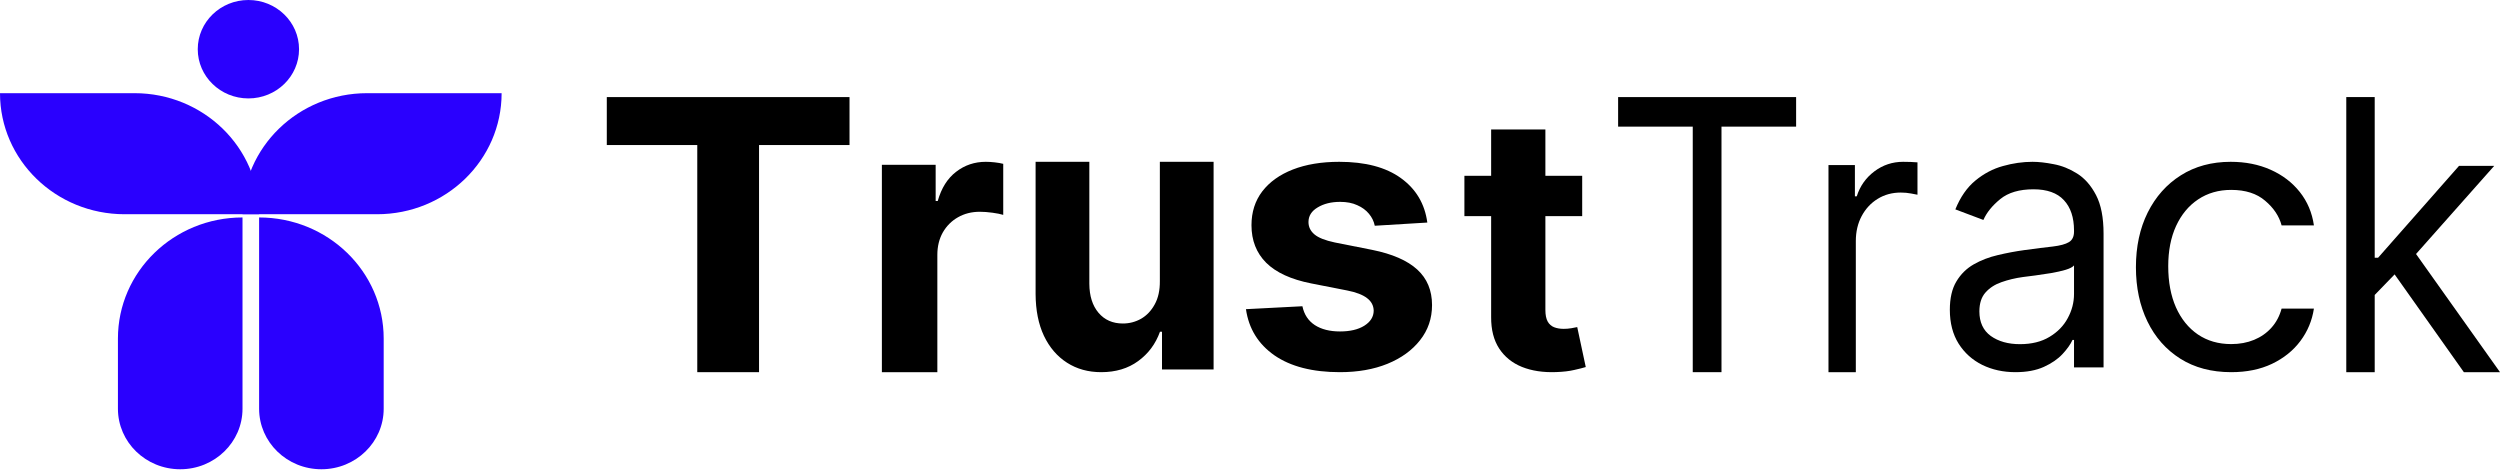
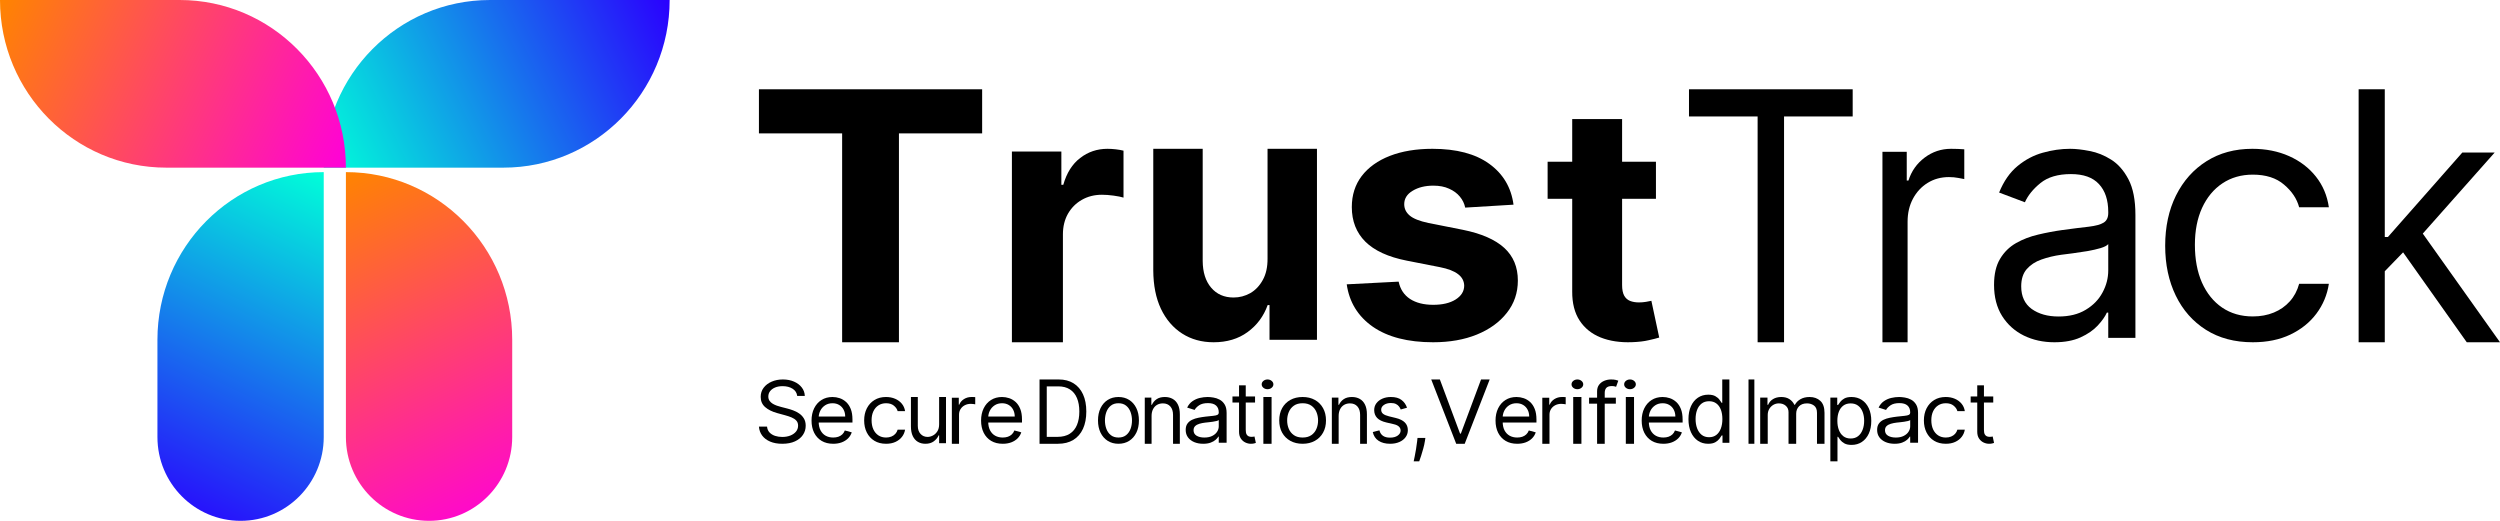
- <svg xmlns="http://www.w3.org/2000/svg" width="309" height="58" viewBox="0 0 309 58" fill="none">
-   <path d="M46.603 26.479C55.106 26.479 62 19.781 62 11.517L45.371 11.517C36.867 11.517 29.974 18.216 29.974 26.479L46.603 26.479Z" fill="#2A00FE" />
-   <path d="M32.026 26.878C40.53 26.878 47.424 33.577 47.424 41.841V50.519C47.424 54.651 43.977 58 39.725 58C35.473 58 32.026 54.651 32.026 50.519V26.878Z" fill="#2A00FE" />
-   <path d="M29.974 26.878C21.47 26.878 14.576 33.577 14.576 41.841V50.519C14.576 54.651 18.023 58 22.275 58C26.527 58 29.974 54.651 29.974 50.519V26.878Z" fill="#2A00FE" />
-   <path d="M16.629 11.517C25.133 11.517 32.026 18.216 32.026 26.479H15.397C6.894 26.479 -3.7171e-07 19.781 0 11.517L16.629 11.517Z" fill="#2A00FE" />
-   <path d="M36.962 6.083C36.962 9.442 34.159 12.165 30.702 12.165C27.245 12.165 24.442 9.442 24.442 6.083C24.442 2.723 27.245 0 30.702 0C34.159 0 36.962 2.723 36.962 6.083Z" fill="#2A00FE" />
-   <path d="M293.276 36.703L293.216 31.855H293.931L303.937 20.5H308.285L297.624 32.52H297.326L293.276 36.703ZM290 46V12H293.514V46H290ZM304.533 46L295.599 33.383L298.1 30.66L309 46H304.533Z" fill="black" />
-   <path d="M275.778 46C273.342 46 271.243 45.443 269.483 44.33C267.723 43.217 266.369 41.683 265.422 39.729C264.474 37.775 264 35.543 264 33.033C264 30.479 264.485 28.225 265.455 26.271C266.437 24.306 267.802 22.773 269.551 21.67C271.311 20.557 273.364 20 275.711 20C277.538 20 279.186 20.328 280.652 20.982C282.119 21.637 283.321 22.554 284.257 23.733C285.193 24.912 285.774 26.287 286 27.859H282.006C281.702 26.713 281.025 25.698 279.975 24.814C278.937 23.919 277.538 23.471 275.778 23.471C274.222 23.471 272.856 23.864 271.683 24.65C270.521 25.425 269.613 26.522 268.958 27.941C268.315 29.349 267.994 31.003 267.994 32.902C267.994 34.845 268.31 36.536 268.942 37.977C269.585 39.418 270.487 40.537 271.649 41.334C272.823 42.131 274.199 42.529 275.778 42.529C276.816 42.529 277.758 42.354 278.605 42.005C279.451 41.656 280.167 41.154 280.754 40.499C281.341 39.844 281.758 39.058 282.006 38.141H286C285.774 39.626 285.216 40.963 284.325 42.152C283.445 43.331 282.277 44.27 280.822 44.968C279.377 45.656 277.696 46 275.778 46Z" fill="black" />
-   <path d="M249.107 46C247.602 46 246.235 45.701 245.007 45.102C243.78 44.492 242.805 43.616 242.083 42.472C241.361 41.318 241 39.925 241 38.291C241 36.854 241.268 35.689 241.805 34.797C242.341 33.893 243.058 33.185 243.955 32.673C244.853 32.162 245.843 31.781 246.926 31.53C248.019 31.269 249.118 31.062 250.221 30.91C251.666 30.714 252.836 30.567 253.734 30.469C254.641 30.36 255.302 30.18 255.714 29.93C256.137 29.679 256.349 29.244 256.349 28.623V28.492C256.349 26.881 255.931 25.629 255.095 24.736C254.27 23.843 253.017 23.397 251.336 23.397C249.592 23.397 248.226 23.8 247.235 24.605C246.245 25.411 245.549 26.271 245.147 27.186L241.681 25.879C242.3 24.355 243.125 23.168 244.156 22.319C245.198 21.459 246.333 20.86 247.56 20.523C248.798 20.174 250.015 20 251.212 20C251.975 20 252.852 20.098 253.842 20.294C254.843 20.479 255.807 20.866 256.735 21.453C257.674 22.041 258.453 22.929 259.072 24.116C259.691 25.302 260 26.892 260 28.884V45.412H256.349V42.015H256.163C255.915 42.559 255.503 43.142 254.925 43.763C254.347 44.383 253.579 44.911 252.62 45.347C251.66 45.782 250.49 46 249.107 46ZM249.664 42.538C251.109 42.538 252.326 42.238 253.316 41.639C254.317 41.041 255.069 40.268 255.575 39.32C256.091 38.373 256.349 37.377 256.349 36.332V32.804C256.194 33 255.853 33.18 255.327 33.343C254.812 33.495 254.213 33.632 253.533 33.751C252.862 33.86 252.207 33.958 251.568 34.045C250.938 34.121 250.428 34.187 250.036 34.241C249.087 34.372 248.2 34.584 247.375 34.878C246.56 35.161 245.9 35.591 245.394 36.168C244.899 36.734 244.651 37.508 244.651 38.487C244.651 39.827 245.121 40.839 246.059 41.525C247.008 42.2 248.21 42.538 249.664 42.538Z" fill="black" />
-   <path d="M226 46V20.4H229.266V24.267H229.495C229.896 23 230.622 21.972 231.672 21.183C232.722 20.394 233.906 20 235.224 20C235.472 20 235.783 20.006 236.155 20.017C236.527 20.028 236.809 20.044 237 20.067V24.067C236.885 24.033 236.623 23.983 236.212 23.917C235.811 23.839 235.386 23.8 234.937 23.8C233.868 23.8 232.913 24.061 232.073 24.583C231.242 25.094 230.583 25.806 230.096 26.717C229.619 27.617 229.38 28.644 229.38 29.8V46H226Z" fill="black" />
-   <path d="M200 15.652V12H222V15.652H212.776V46H209.224V15.652H200Z" fill="black" />
-   <path d="M195.559 21.733V26.718H181V21.733H195.559ZM184.305 16H191.01V38.309C191.01 38.922 191.105 39.4 191.294 39.742C191.483 40.075 191.745 40.308 192.081 40.443C192.427 40.578 192.826 40.646 193.277 40.646C193.592 40.646 193.907 40.62 194.221 40.568C194.536 40.506 194.778 40.459 194.945 40.428L196 45.366C195.664 45.47 195.192 45.59 194.583 45.725C193.975 45.87 193.235 45.958 192.364 45.989C190.748 46.052 189.332 45.839 188.114 45.351C186.908 44.862 185.969 44.104 185.297 43.076C184.625 42.048 184.295 40.75 184.305 39.181V16Z" fill="black" />
-   <path d="M176.417 27.508L169.922 27.902C169.811 27.355 169.572 26.863 169.206 26.426C168.839 25.978 168.356 25.623 167.757 25.361C167.168 25.087 166.463 24.951 165.642 24.951C164.542 24.951 163.615 25.18 162.86 25.639C162.105 26.087 161.728 26.689 161.728 27.443C161.728 28.044 161.972 28.552 162.461 28.967C162.949 29.383 163.787 29.716 164.975 29.967L169.605 30.885C172.092 31.388 173.947 32.197 175.168 33.312C176.389 34.426 177 35.891 177 37.705C177 39.355 176.506 40.803 175.518 42.049C174.541 43.295 173.197 44.268 171.487 44.967C169.789 45.656 167.829 46 165.608 46C162.222 46 159.524 45.306 157.514 43.918C155.516 42.519 154.344 40.617 154 38.213L160.978 37.852C161.189 38.869 161.7 39.645 162.51 40.18C163.321 40.705 164.359 40.967 165.625 40.967C166.868 40.967 167.868 40.732 168.623 40.262C169.389 39.781 169.777 39.164 169.789 38.41C169.777 37.776 169.505 37.257 168.972 36.852C168.44 36.437 167.618 36.12 166.508 35.902L162.077 35.033C159.579 34.541 157.72 33.688 156.498 32.475C155.288 31.262 154.683 29.716 154.683 27.836C154.683 26.219 155.127 24.825 156.015 23.656C156.915 22.486 158.175 21.585 159.796 20.951C161.428 20.317 163.338 20 165.525 20C168.756 20 171.299 20.672 173.153 22.016C175.018 23.361 176.106 25.191 176.417 27.508Z" fill="black" />
-   <path d="M143.358 34.738V20H150V45.666H143.623V41.004H143.373C142.833 42.508 141.934 43.716 140.676 44.63C139.429 45.543 137.906 46 136.108 46C134.507 46 133.099 45.61 131.882 44.83C130.666 44.051 129.715 42.942 129.029 41.505C128.353 40.068 128.01 38.347 128 36.342V20H134.642V35.072C134.652 36.587 135.032 37.785 135.78 38.664C136.529 39.545 137.532 39.985 138.79 39.985C139.59 39.985 140.338 39.79 141.035 39.4C141.731 38.999 142.292 38.408 142.719 37.629C143.155 36.849 143.368 35.885 143.358 34.738Z" fill="black" />
-   <path d="M109 46V20.367H115.647V24.84H115.905C116.355 23.249 117.112 22.047 118.174 21.235C119.236 20.412 120.459 20 121.843 20C122.187 20 122.557 20.022 122.954 20.067C123.351 20.111 123.7 20.172 124 20.25V26.558C123.678 26.458 123.233 26.369 122.664 26.291C122.095 26.213 121.575 26.175 121.103 26.175C120.094 26.175 119.193 26.403 118.399 26.859C117.616 27.304 116.994 27.927 116.532 28.728C116.082 29.529 115.856 30.452 115.856 31.498V46H109Z" fill="black" />
-   <path d="M75 17.927V12H105V17.927H93.817V46H86.183V17.927H75Z" fill="black" />
+ <svg xmlns="http://www.w3.org/2000/svg" width="336" height="70" viewBox="0 0 336 70" fill="none">
+   <path d="M67.649 22.532C79.993 22.532 90 12.444 90 0L65.861 1.06371e-06C53.517 1.60766e-06 43.51 10.088 43.51 22.532L67.649 22.532Z" fill="url(#paint0_linear_29_3)" />
+   <path d="M46.49 23.133C58.834 23.133 68.841 33.221 68.841 45.665V58.734C68.841 64.956 63.838 70 57.666 70C51.493 70 46.49 64.956 46.49 58.734V23.133Z" fill="url(#paint1_linear_29_3)" />
+   <path d="M43.51 23.133C31.166 23.133 21.159 33.221 21.159 45.665V58.734C21.159 64.956 26.162 70 32.334 70C38.507 70 43.51 64.956 43.51 58.734V23.133Z" fill="url(#paint2_linear_29_3)" />
+   <path d="M24.139 1.30718e-06C36.483 1.85113e-06 46.49 10.088 46.49 22.532H22.351C10.007 22.532 -5.39578e-07 12.444 0 2.43473e-07L24.139 1.30718e-06Z" fill="url(#paint3_linear_29_3)" />
+   <path d="M267.893 53.288V54.105H264.857V53.288H267.893ZM265.742 51.786H266.642V57.764C266.642 58.037 266.679 58.241 266.753 58.377C266.829 58.51 266.926 58.6 267.043 58.646C267.162 58.69 267.288 58.712 267.42 58.712C267.519 58.712 267.601 58.706 267.664 58.695C267.728 58.682 267.779 58.671 267.817 58.663L268 59.529C267.939 59.553 267.854 59.578 267.744 59.602C267.635 59.629 267.497 59.643 267.329 59.643C267.074 59.643 266.825 59.584 266.581 59.467C266.34 59.35 266.139 59.172 265.979 58.932C265.821 58.693 265.742 58.391 265.742 58.026V51.786Z" fill="black" />
+   <path d="M261.516 59.643C260.907 59.643 260.382 59.508 259.942 59.239C259.502 58.97 259.164 58.599 258.927 58.127C258.69 57.654 258.571 57.115 258.571 56.508C258.571 55.89 258.693 55.346 258.935 54.873C259.181 54.398 259.522 54.027 259.959 53.761C260.399 53.492 260.912 53.357 261.499 53.357C261.956 53.357 262.368 53.436 262.735 53.595C263.101 53.753 263.402 53.975 263.636 54.26C263.87 54.545 264.015 54.877 264.071 55.257H263.073C262.997 54.98 262.828 54.735 262.565 54.521C262.306 54.304 261.956 54.196 261.516 54.196C261.127 54.196 260.786 54.291 260.492 54.481C260.202 54.669 259.975 54.934 259.811 55.277C259.65 55.617 259.57 56.017 259.57 56.476C259.57 56.946 259.649 57.355 259.807 57.703C259.968 58.052 260.193 58.322 260.484 58.515C260.777 58.707 261.121 58.804 261.516 58.804C261.776 58.804 262.011 58.761 262.223 58.677C262.434 58.593 262.613 58.471 262.76 58.313C262.907 58.155 263.011 57.965 263.073 57.743H264.071C264.015 58.102 263.875 58.425 263.653 58.713C263.433 58.998 263.141 59.225 262.777 59.394C262.416 59.56 261.996 59.643 261.516 59.643Z" fill="black" />
+   <path d="M254.633 59.643C254.197 59.643 253.801 59.571 253.446 59.426C253.09 59.278 252.808 59.066 252.599 58.79C252.39 58.511 252.286 58.174 252.286 57.779C252.286 57.432 252.363 57.15 252.519 56.934C252.674 56.716 252.881 56.545 253.141 56.421C253.401 56.297 253.688 56.205 254.001 56.145C254.318 56.081 254.636 56.032 254.955 55.995C255.373 55.947 255.712 55.912 255.972 55.888C256.235 55.862 256.426 55.818 256.545 55.758C256.668 55.697 256.729 55.592 256.729 55.442V55.41C256.729 55.021 256.608 54.718 256.366 54.502C256.127 54.286 255.764 54.178 255.278 54.178C254.773 54.178 254.377 54.276 254.091 54.471C253.804 54.665 253.602 54.873 253.486 55.094L252.483 54.779C252.662 54.41 252.901 54.123 253.199 53.918C253.501 53.71 253.829 53.565 254.185 53.483C254.543 53.399 254.895 53.357 255.242 53.357C255.463 53.357 255.716 53.381 256.003 53.428C256.293 53.473 256.572 53.566 256.841 53.709C257.112 53.851 257.338 54.065 257.517 54.352C257.696 54.639 257.786 55.023 257.786 55.505V59.501H256.729V58.679H256.675C256.603 58.811 256.484 58.952 256.317 59.102C256.149 59.252 255.927 59.38 255.649 59.485C255.372 59.59 255.033 59.643 254.633 59.643ZM254.794 58.806C255.212 58.806 255.564 58.733 255.851 58.589C256.14 58.444 256.358 58.257 256.505 58.028C256.654 57.799 256.729 57.558 256.729 57.306V56.453C256.684 56.5 256.585 56.543 256.433 56.583C256.284 56.62 256.111 56.653 255.914 56.682C255.719 56.708 255.53 56.732 255.345 56.753C255.163 56.771 255.015 56.787 254.901 56.8C254.627 56.832 254.37 56.883 254.131 56.954C253.895 57.023 253.704 57.127 253.558 57.266C253.414 57.403 253.343 57.59 253.343 57.827C253.343 58.15 253.479 58.395 253.75 58.561C254.025 58.724 254.373 58.806 254.794 58.806Z" fill="black" />
+   <path d="M246 62V53.438H246.925V54.427H247.038C247.109 54.319 247.206 54.181 247.33 54.014C247.457 53.844 247.639 53.692 247.874 53.56C248.112 53.425 248.434 53.357 248.839 53.357C249.364 53.357 249.826 53.488 250.226 53.75C250.627 54.013 250.939 54.384 251.163 54.865C251.388 55.346 251.5 55.914 251.5 56.568C251.5 57.227 251.388 57.799 251.163 58.283C250.939 58.764 250.628 59.137 250.23 59.401C249.833 59.664 249.375 59.795 248.855 59.795C248.455 59.795 248.135 59.728 247.894 59.596C247.654 59.461 247.468 59.308 247.339 59.138C247.209 58.965 247.109 58.822 247.038 58.708H246.957V62H246ZM246.941 56.552C246.941 57.022 247.01 57.437 247.148 57.796C247.286 58.153 247.487 58.433 247.752 58.635C248.017 58.835 248.342 58.935 248.726 58.935C249.126 58.935 249.46 58.83 249.728 58.619C249.998 58.406 250.201 58.119 250.336 57.76C250.474 57.398 250.543 56.995 250.543 56.552C250.543 56.114 250.475 55.719 250.34 55.368C250.207 55.014 250.006 54.734 249.736 54.529C249.468 54.321 249.131 54.217 248.726 54.217C248.336 54.217 248.009 54.315 247.744 54.513C247.479 54.707 247.279 54.98 247.144 55.331C247.009 55.68 246.941 56.087 246.941 56.552Z" fill="black" />
+   <path d="M236.571 59.643V53.438H237.549V54.407H237.635C237.772 54.076 237.993 53.819 238.299 53.636C238.605 53.45 238.972 53.357 239.401 53.357C239.835 53.357 240.197 53.45 240.486 53.636C240.777 53.819 241.004 54.076 241.167 54.407H241.236C241.404 54.087 241.657 53.833 241.995 53.644C242.332 53.453 242.736 53.357 243.208 53.357C243.797 53.357 244.278 53.531 244.653 53.878C245.027 54.223 245.214 54.76 245.214 55.49V59.643H244.203V55.49C244.203 55.032 244.07 54.705 243.804 54.508C243.538 54.312 243.225 54.214 242.865 54.214C242.402 54.214 242.043 54.346 241.789 54.609C241.535 54.871 241.407 55.202 241.407 55.603V59.643H240.378V55.393C240.378 55.04 240.257 54.756 240.014 54.541C239.771 54.323 239.458 54.214 239.075 54.214C238.812 54.214 238.566 54.279 238.338 54.411C238.112 54.544 237.929 54.727 237.789 54.961C237.652 55.193 237.583 55.461 237.583 55.765V59.643H236.571Z" fill="black" />
+   <path d="M235.786 51V59.643H235V51H235.786Z" fill="black" />
+   <path d="M229.573 59.643C229.054 59.643 228.596 59.508 228.198 59.24C227.801 58.968 227.49 58.586 227.265 58.093C227.041 57.597 226.929 57.011 226.929 56.335C226.929 55.665 227.041 55.083 227.265 54.59C227.49 54.097 227.802 53.716 228.202 53.447C228.602 53.179 229.065 53.044 229.589 53.044C229.995 53.044 230.315 53.114 230.551 53.252C230.789 53.388 230.97 53.543 231.094 53.718C231.221 53.889 231.32 54.031 231.39 54.141H231.471V51H232.429V59.51H231.504V58.529H231.39C231.32 58.646 231.22 58.792 231.09 58.97C230.96 59.144 230.775 59.301 230.534 59.439C230.294 59.575 229.973 59.643 229.573 59.643ZM229.703 58.762C230.087 58.762 230.411 58.66 230.676 58.455C230.941 58.247 231.143 57.96 231.281 57.594C231.419 57.226 231.488 56.801 231.488 56.319C231.488 55.842 231.42 55.425 231.285 55.068C231.15 54.708 230.949 54.428 230.684 54.229C230.419 54.026 230.092 53.925 229.703 53.925C229.297 53.925 228.959 54.032 228.689 54.245C228.421 54.456 228.22 54.742 228.085 55.105C227.952 55.465 227.886 55.87 227.886 56.319C227.886 56.773 227.953 57.186 228.089 57.557C228.227 57.925 228.429 58.219 228.697 58.438C228.967 58.654 229.303 58.762 229.703 58.762Z" fill="black" />
+   <path d="M223.556 59.643C222.954 59.643 222.434 59.514 221.998 59.255C221.564 58.994 221.229 58.63 220.993 58.163C220.759 57.693 220.643 57.147 220.643 56.524C220.643 55.901 220.759 55.352 220.993 54.877C221.229 54.4 221.557 54.027 221.977 53.761C222.4 53.492 222.894 53.357 223.458 53.357C223.783 53.357 224.105 53.41 224.422 53.516C224.739 53.621 225.028 53.793 225.289 54.03C225.549 54.265 225.756 54.576 225.911 54.964C226.066 55.352 226.143 55.83 226.143 56.397V56.793H221.326V55.985H225.167C225.167 55.642 225.096 55.336 224.955 55.067C224.817 54.798 224.619 54.586 224.361 54.43C224.106 54.274 223.805 54.196 223.458 54.196C223.076 54.196 222.745 54.289 222.465 54.473C222.189 54.656 221.976 54.893 221.827 55.186C221.678 55.479 221.603 55.793 221.603 56.128V56.666C221.603 57.125 221.684 57.515 221.847 57.834C222.012 58.151 222.242 58.392 222.534 58.558C222.827 58.722 223.168 58.804 223.556 58.804C223.808 58.804 224.036 58.769 224.239 58.701C224.445 58.63 224.623 58.524 224.772 58.384C224.921 58.242 225.036 58.065 225.118 57.854L226.045 58.107C225.948 58.413 225.784 58.682 225.553 58.914C225.322 59.144 225.038 59.324 224.699 59.453C224.36 59.58 223.979 59.643 223.556 59.643Z" fill="black" />
+   <path d="M218.51 59.643V53.357H219.614V59.643H218.51ZM219.071 52.309C218.856 52.309 218.671 52.245 218.515 52.117C218.362 51.989 218.286 51.835 218.286 51.655C218.286 51.475 218.362 51.321 218.515 51.192C218.671 51.064 218.856 51 219.071 51C219.287 51 219.471 51.064 219.623 51.192C219.779 51.321 219.857 51.475 219.857 51.655C219.857 51.835 219.779 51.989 219.623 52.117C219.471 52.245 219.287 52.309 219.071 52.309Z" fill="black" />
+   <path d="M217.17 53.451V54.257H213.571V53.451H217.17ZM214.649 59.643V52.596C214.649 52.242 214.739 51.946 214.919 51.709C215.098 51.473 215.331 51.296 215.618 51.177C215.905 51.059 216.208 51 216.527 51C216.779 51 216.984 51.019 217.144 51.056C217.303 51.094 217.422 51.129 217.5 51.161L217.204 51.984C217.152 51.968 217.08 51.947 216.987 51.923C216.897 51.899 216.779 51.887 216.631 51.887C216.292 51.887 216.047 51.966 215.896 52.125C215.749 52.283 215.675 52.516 215.675 52.822V59.643H214.649Z" fill="black" />
+   <path d="M211.439 59.643V53.357H212.543V59.643H211.439ZM212 52.309C211.785 52.309 211.599 52.245 211.443 52.117C211.291 51.989 211.214 51.835 211.214 51.655C211.214 51.475 211.291 51.321 211.443 51.192C211.599 51.064 211.785 51 212 51C212.215 51 212.399 51.064 212.552 51.192C212.708 51.321 212.786 51.475 212.786 51.655C212.786 51.835 212.708 51.989 212.552 52.117C212.399 52.245 212.215 52.309 212 52.309Z" fill="black" />
+   <path d="M207.286 59.643V53.454H208.219V54.389H208.284C208.399 54.082 208.606 53.834 208.906 53.643C209.206 53.453 209.545 53.357 209.921 53.357C209.992 53.357 210.081 53.358 210.187 53.361C210.294 53.364 210.374 53.368 210.429 53.373V54.34C210.396 54.332 210.321 54.32 210.203 54.304C210.089 54.285 209.968 54.276 209.839 54.276C209.534 54.276 209.261 54.339 209.021 54.465C208.783 54.589 208.595 54.761 208.456 54.981C208.32 55.199 208.251 55.447 208.251 55.726V59.643H207.286Z" fill="black" />
+   <path d="M203.913 59.643C203.311 59.643 202.791 59.514 202.355 59.255C201.921 58.994 201.586 58.63 201.35 58.163C201.117 57.693 201 57.147 201 56.524C201 55.901 201.117 55.352 201.35 54.877C201.586 54.4 201.914 54.027 202.334 53.761C202.757 53.492 203.251 53.357 203.815 53.357C204.141 53.357 204.462 53.41 204.779 53.516C205.097 53.621 205.385 53.793 205.646 54.03C205.906 54.265 206.114 54.576 206.268 54.964C206.423 55.352 206.5 55.83 206.5 56.397V56.793H201.683V55.985H205.524C205.524 55.642 205.453 55.336 205.312 55.067C205.174 54.798 204.976 54.586 204.718 54.43C204.463 54.274 204.162 54.196 203.815 54.196C203.433 54.196 203.102 54.289 202.822 54.473C202.546 54.656 202.333 54.893 202.184 55.186C202.035 55.479 201.96 55.793 201.96 56.128V56.666C201.96 57.125 202.041 57.515 202.204 57.834C202.37 58.151 202.599 58.392 202.892 58.558C203.185 58.722 203.525 58.804 203.913 58.804C204.165 58.804 204.393 58.769 204.596 58.701C204.802 58.63 204.98 58.524 205.129 58.384C205.278 58.242 205.393 58.065 205.475 57.854L206.402 58.107C206.305 58.413 206.141 58.682 205.91 58.914C205.68 59.144 205.395 59.324 205.056 59.453C204.717 59.58 204.336 59.643 203.913 59.643Z" fill="black" />
+   <path d="M193.518 51L196.232 58.276H196.339L199.054 51H200.214L196.857 59.643H195.714L192.357 51H193.518Z" fill="black" />
+   <path d="M191.571 58.857L191.505 59.292C191.458 59.599 191.387 59.926 191.29 60.276C191.196 60.625 191.099 60.954 190.997 61.263C190.895 61.572 190.811 61.817 190.744 62H190C190.036 61.828 190.083 61.601 190.141 61.319C190.198 61.037 190.256 60.721 190.314 60.372C190.375 60.026 190.425 59.671 190.463 59.308L190.513 58.857H191.571Z" fill="black" />
+   <path d="M189.103 54.798L188.259 55.035C188.206 54.896 188.127 54.76 188.024 54.628C187.923 54.493 187.785 54.382 187.61 54.295C187.434 54.208 187.21 54.165 186.937 54.165C186.562 54.165 186.251 54.25 186.001 54.422C185.754 54.591 185.631 54.806 185.631 55.067C185.631 55.299 185.716 55.483 185.886 55.617C186.055 55.752 186.321 55.864 186.682 55.954L187.59 56.175C188.137 56.307 188.544 56.509 188.812 56.781C189.08 57.05 189.214 57.397 189.214 57.822C189.214 58.17 189.113 58.482 188.912 58.756C188.713 59.031 188.434 59.247 188.076 59.405C187.717 59.564 187.3 59.643 186.825 59.643C186.201 59.643 185.685 59.508 185.276 59.239C184.868 58.97 184.609 58.577 184.5 58.06L185.392 57.838C185.477 58.165 185.637 58.41 185.874 58.574C186.113 58.738 186.424 58.819 186.809 58.819C187.247 58.819 187.595 58.727 187.853 58.542C188.113 58.355 188.243 58.131 188.243 57.87C188.243 57.658 188.168 57.482 188.02 57.339C187.871 57.194 187.643 57.086 187.335 57.015L186.316 56.777C185.756 56.645 185.344 56.441 185.081 56.163C184.821 55.884 184.691 55.534 184.691 55.115C184.691 54.772 184.788 54.468 184.982 54.204C185.178 53.94 185.445 53.733 185.782 53.583C186.122 53.432 186.507 53.357 186.937 53.357C187.542 53.357 188.017 53.489 188.362 53.753C188.71 54.017 188.957 54.365 189.103 54.798Z" fill="black" />
+   <path d="M179.915 55.91V59.643H179V53.438H179.884V54.407H179.961C180.101 54.092 180.313 53.839 180.597 53.648C180.882 53.454 181.249 53.357 181.698 53.357C182.102 53.357 182.454 53.443 182.757 53.616C183.059 53.785 183.294 54.044 183.462 54.391C183.63 54.736 183.714 55.172 183.714 55.7V59.643H182.799V55.765C182.799 55.277 182.678 54.898 182.435 54.626C182.192 54.351 181.859 54.214 181.435 54.214C181.143 54.214 180.882 54.279 180.652 54.411C180.424 54.544 180.244 54.736 180.113 54.989C179.981 55.242 179.915 55.549 179.915 55.91Z" fill="black" />
+   <path d="M175.071 59.643C174.445 59.643 173.896 59.512 173.423 59.251C172.954 58.99 172.586 58.624 172.321 58.155C172.06 57.685 171.929 57.136 171.929 56.508C171.929 55.875 172.06 55.322 172.321 54.849C172.586 54.377 172.954 54.01 173.423 53.749C173.896 53.488 174.445 53.357 175.071 53.357C175.698 53.357 176.245 53.488 176.715 53.749C177.188 54.01 177.555 54.377 177.817 54.849C178.082 55.322 178.214 55.875 178.214 56.508C178.214 57.136 178.082 57.685 177.817 58.155C177.555 58.624 177.188 58.99 176.715 59.251C176.245 59.512 175.698 59.643 175.071 59.643ZM175.071 58.804C175.547 58.804 175.938 58.697 176.245 58.483C176.553 58.269 176.78 57.988 176.927 57.64C177.075 57.292 177.149 56.914 177.149 56.508C177.149 56.102 177.075 55.723 176.927 55.372C176.78 55.021 176.553 54.737 176.245 54.521C175.938 54.304 175.547 54.196 175.071 54.196C174.596 54.196 174.204 54.304 173.897 54.521C173.59 54.737 173.363 55.021 173.216 55.372C173.068 55.723 172.994 56.102 172.994 56.508C172.994 56.914 173.068 57.292 173.216 57.64C173.363 57.988 173.59 58.269 173.897 58.483C174.204 58.697 174.596 58.804 175.071 58.804Z" fill="black" />
+   <path d="M169.796 59.643V53.357H170.9V59.643H169.796ZM170.357 52.309C170.142 52.309 169.956 52.245 169.801 52.117C169.648 51.989 169.571 51.835 169.571 51.655C169.571 51.475 169.648 51.321 169.801 51.192C169.956 51.064 170.142 51 170.357 51C170.572 51 170.756 51.064 170.909 51.192C171.065 51.321 171.143 51.475 171.143 51.655C171.143 51.835 171.065 51.989 170.909 52.117C170.756 52.245 170.572 52.309 170.357 52.309Z" fill="black" />
+   <path d="M168.679 53.288V54.105H165.643V53.288H168.679ZM166.528 51.786H167.428V57.764C167.428 58.037 167.465 58.241 167.538 58.377C167.615 58.51 167.711 58.6 167.828 58.646C167.948 58.69 168.074 58.712 168.206 58.712C168.305 58.712 168.386 58.706 168.45 58.695C168.514 58.682 168.564 58.671 168.603 58.663L168.786 59.529C168.725 59.553 168.639 59.578 168.53 59.602C168.421 59.629 168.282 59.643 168.114 59.643C167.86 59.643 167.611 59.584 167.367 59.467C167.125 59.35 166.924 59.172 166.764 58.932C166.607 58.693 166.528 58.391 166.528 58.026V51.786Z" fill="black" />
+   <path d="M161.704 59.643C161.268 59.643 160.872 59.571 160.517 59.426C160.162 59.278 159.88 59.066 159.671 58.79C159.462 58.511 159.357 58.174 159.357 57.779C159.357 57.432 159.435 57.15 159.59 56.934C159.745 56.716 159.953 56.545 160.213 56.421C160.472 56.297 160.759 56.205 161.073 56.145C161.389 56.081 161.707 56.032 162.027 55.995C162.445 55.947 162.783 55.912 163.043 55.888C163.306 55.862 163.497 55.818 163.616 55.758C163.739 55.697 163.8 55.592 163.8 55.442V55.41C163.8 55.021 163.679 54.718 163.437 54.502C163.198 54.286 162.836 54.178 162.349 54.178C161.844 54.178 161.449 54.276 161.162 54.471C160.875 54.665 160.674 54.873 160.557 55.094L159.554 54.779C159.733 54.41 159.972 54.123 160.271 53.918C160.572 53.71 160.901 53.565 161.256 53.483C161.614 53.399 161.967 53.357 162.313 53.357C162.534 53.357 162.788 53.381 163.075 53.428C163.364 53.473 163.643 53.566 163.912 53.709C164.184 53.851 164.409 54.065 164.588 54.352C164.768 54.639 164.857 55.023 164.857 55.505V59.501H163.8V58.679H163.746C163.675 58.811 163.555 58.952 163.388 59.102C163.221 59.252 162.998 59.38 162.721 59.485C162.443 59.59 162.104 59.643 161.704 59.643ZM161.865 58.806C162.283 58.806 162.636 58.733 162.922 58.589C163.212 58.444 163.43 58.257 163.576 58.028C163.725 57.799 163.8 57.558 163.8 57.306V56.453C163.755 56.5 163.657 56.543 163.505 56.583C163.355 56.62 163.182 56.653 162.985 56.682C162.791 56.708 162.601 56.732 162.416 56.753C162.234 56.771 162.086 56.787 161.973 56.8C161.698 56.832 161.441 56.883 161.202 56.954C160.967 57.023 160.775 57.127 160.629 57.266C160.486 57.403 160.414 57.59 160.414 57.827C160.414 58.15 160.55 58.395 160.822 58.561C161.096 58.724 161.444 58.806 161.865 58.806Z" fill="black" />
+   <path d="M154.772 55.91V59.643H153.857V53.438H154.741V54.407H154.819C154.958 54.092 155.17 53.839 155.454 53.648C155.739 53.454 156.106 53.357 156.555 53.357C156.959 53.357 157.311 53.443 157.614 53.616C157.916 53.785 158.151 54.044 158.319 54.391C158.487 54.736 158.571 55.172 158.571 55.7V59.643H157.656V55.765C157.656 55.277 157.535 54.898 157.292 54.626C157.049 54.351 156.716 54.214 156.292 54.214C156 54.214 155.739 54.279 155.509 54.411C155.281 54.544 155.102 54.736 154.97 54.989C154.838 55.242 154.772 55.549 154.772 55.91Z" fill="black" />
+   <path d="M150.321 59.643C149.774 59.643 149.293 59.512 148.879 59.251C148.468 58.99 148.147 58.624 147.915 58.155C147.686 57.685 147.571 57.136 147.571 56.508C147.571 55.875 147.686 55.322 147.915 54.849C148.147 54.377 148.468 54.01 148.879 53.749C149.293 53.488 149.774 53.357 150.321 53.357C150.869 53.357 151.349 53.488 151.76 53.749C152.173 54.01 152.495 54.377 152.724 54.849C152.956 55.322 153.071 55.875 153.071 56.508C153.071 57.136 152.956 57.685 152.724 58.155C152.495 58.624 152.173 58.99 151.76 59.251C151.349 59.512 150.869 59.643 150.321 59.643ZM150.321 58.804C150.738 58.804 151.08 58.697 151.349 58.483C151.617 58.269 151.816 57.988 151.945 57.64C152.074 57.292 152.139 56.914 152.139 56.508C152.139 56.102 152.074 55.723 151.945 55.372C151.816 55.021 151.617 54.737 151.349 54.521C151.08 54.304 150.738 54.196 150.321 54.196C149.905 54.196 149.563 54.304 149.294 54.521C149.025 54.737 148.827 55.021 148.697 55.372C148.568 55.723 148.504 56.102 148.504 56.508C148.504 56.914 148.568 57.292 148.697 57.64C148.827 57.988 149.025 58.269 149.294 58.483C149.563 58.697 149.905 58.804 150.321 58.804Z" fill="black" />
+   <path d="M142.185 59.643H139.714V51H142.294C143.071 51 143.735 51.173 144.288 51.519C144.84 51.862 145.264 52.356 145.558 53C145.853 53.642 146 54.41 146 55.304C146 56.205 145.851 56.98 145.554 57.63C145.257 58.277 144.825 58.775 144.257 59.124C143.688 59.47 142.998 59.643 142.185 59.643ZM140.684 58.714H142.122C142.784 58.714 143.333 58.577 143.768 58.301C144.203 58.025 144.528 57.633 144.741 57.123C144.955 56.614 145.062 56.008 145.062 55.304C145.062 54.607 144.956 54.006 144.745 53.502C144.534 52.996 144.219 52.608 143.799 52.338C143.38 52.065 142.857 51.928 142.232 51.928H140.684V58.714Z" fill="black" />
+   <path d="M134.77 59.643C134.168 59.643 133.648 59.514 133.212 59.255C132.778 58.994 132.443 58.63 132.207 58.163C131.974 57.693 131.857 57.147 131.857 56.524C131.857 55.901 131.974 55.352 132.207 54.877C132.443 54.4 132.771 54.027 133.191 53.761C133.615 53.492 134.108 53.357 134.672 53.357C134.998 53.357 135.319 53.41 135.636 53.516C135.954 53.621 136.243 53.793 136.503 54.03C136.763 54.265 136.971 54.576 137.125 54.964C137.28 55.352 137.357 55.83 137.357 56.397V56.793H132.541V55.985H136.381C136.381 55.642 136.31 55.336 136.169 55.067C136.031 54.798 135.833 54.586 135.575 54.43C135.32 54.274 135.019 54.196 134.672 54.196C134.29 54.196 133.959 54.289 133.68 54.473C133.403 54.656 133.19 54.893 133.041 55.186C132.892 55.479 132.817 55.793 132.817 56.128V56.666C132.817 57.125 132.899 57.515 133.061 57.834C133.227 58.151 133.456 58.392 133.749 58.558C134.042 58.722 134.382 58.804 134.77 58.804C135.022 58.804 135.25 58.769 135.453 58.701C135.659 58.63 135.837 58.524 135.986 58.384C136.135 58.242 136.251 58.065 136.332 57.854L137.26 58.107C137.162 58.413 136.998 58.682 136.767 58.914C136.537 59.144 136.252 59.324 135.913 59.453C135.574 59.58 135.193 59.643 134.77 59.643Z" fill="black" />
+   <path d="M127.929 59.643V53.454H128.862V54.389H128.927C129.042 54.082 129.249 53.834 129.549 53.643C129.849 53.453 130.188 53.357 130.564 53.357C130.635 53.357 130.724 53.358 130.83 53.361C130.936 53.364 131.017 53.368 131.071 53.373V54.34C131.039 54.332 130.964 54.32 130.846 54.304C130.732 54.285 130.61 54.276 130.482 54.276C130.177 54.276 129.904 54.339 129.664 54.465C129.426 54.589 129.238 54.761 129.099 54.981C128.963 55.199 128.894 55.447 128.894 55.726V59.643H127.929Z" fill="black" />
+   <path d="M126.219 57.025V53.357H127.143V59.562H126.219V58.512H126.156C126.015 58.827 125.796 59.095 125.498 59.316C125.201 59.534 124.825 59.643 124.371 59.643C123.995 59.643 123.661 59.558 123.368 59.388C123.076 59.216 122.846 58.958 122.679 58.613C122.512 58.265 122.429 57.828 122.429 57.3V53.357H123.353V57.235C123.353 57.688 123.475 58.048 123.721 58.318C123.969 58.587 124.285 58.722 124.668 58.722C124.898 58.722 125.132 58.661 125.369 58.54C125.609 58.419 125.81 58.233 125.972 57.983C126.137 57.732 126.219 57.413 126.219 57.025Z" fill="black" />
+   <path d="M119.087 59.643C118.478 59.643 117.954 59.508 117.514 59.239C117.074 58.97 116.735 58.599 116.498 58.127C116.261 57.654 116.143 57.115 116.143 56.508C116.143 55.89 116.264 55.346 116.507 54.873C116.752 54.398 117.093 54.027 117.531 53.761C117.971 53.492 118.484 53.357 119.071 53.357C119.527 53.357 119.939 53.436 120.306 53.595C120.673 53.753 120.973 53.975 121.207 54.26C121.441 54.545 121.586 54.877 121.643 55.257H120.644C120.568 54.98 120.399 54.735 120.137 54.521C119.877 54.304 119.527 54.196 119.087 54.196C118.698 54.196 118.357 54.291 118.064 54.481C117.773 54.669 117.546 54.934 117.382 55.277C117.222 55.617 117.141 56.017 117.141 56.476C117.141 56.946 117.22 57.355 117.378 57.703C117.539 58.052 117.765 58.322 118.055 58.515C118.348 58.707 118.693 58.804 119.087 58.804C119.347 58.804 119.582 58.761 119.794 58.677C120.006 58.593 120.185 58.471 120.331 58.313C120.478 58.155 120.582 57.965 120.644 57.743H121.643C121.586 58.102 121.447 58.425 121.224 58.713C121.004 58.998 120.712 59.225 120.348 59.394C119.987 59.56 119.567 59.643 119.087 59.643Z" fill="black" />
+   <path d="M111.984 59.643C111.382 59.643 110.863 59.514 110.426 59.255C109.992 58.994 109.657 58.63 109.421 58.163C109.188 57.693 109.071 57.147 109.071 56.524C109.071 55.901 109.188 55.352 109.421 54.877C109.657 54.4 109.985 54.027 110.406 53.761C110.829 53.492 111.322 53.357 111.887 53.357C112.212 53.357 112.533 53.41 112.851 53.516C113.168 53.621 113.457 53.793 113.717 54.03C113.977 54.265 114.185 54.576 114.34 54.964C114.494 55.352 114.571 55.83 114.571 56.397V56.793H109.755V55.985H113.595C113.595 55.642 113.525 55.336 113.384 55.067C113.245 54.798 113.047 54.586 112.79 54.43C112.535 54.274 112.234 54.196 111.887 54.196C111.504 54.196 111.173 54.289 110.894 54.473C110.617 54.656 110.404 54.893 110.255 55.186C110.106 55.479 110.031 55.793 110.031 56.128V56.666C110.031 57.125 110.113 57.515 110.276 57.834C110.441 58.151 110.67 58.392 110.963 58.558C111.256 58.722 111.596 58.804 111.984 58.804C112.236 58.804 112.464 58.769 112.668 58.701C112.874 58.63 113.051 58.524 113.2 58.384C113.35 58.242 113.465 58.065 113.546 57.854L114.474 58.107C114.376 58.413 114.212 58.682 113.982 58.914C113.751 59.144 113.466 59.324 113.127 59.453C112.788 59.58 112.407 59.643 111.984 59.643Z" fill="black" />
+   <path d="M107.144 53.21C107.093 52.795 106.886 52.473 106.523 52.244C106.159 52.015 105.714 51.9 105.185 51.9C104.799 51.9 104.461 51.96 104.172 52.08C103.885 52.2 103.661 52.365 103.499 52.575C103.34 52.786 103.261 53.024 103.261 53.292C103.261 53.515 103.316 53.708 103.427 53.869C103.54 54.027 103.685 54.159 103.861 54.266C104.037 54.369 104.222 54.455 104.415 54.523C104.608 54.589 104.785 54.642 104.947 54.683L105.833 54.912C106.06 54.969 106.313 55.049 106.591 55.15C106.872 55.251 107.14 55.388 107.396 55.563C107.654 55.735 107.867 55.956 108.034 56.226C108.202 56.496 108.286 56.827 108.286 57.22C108.286 57.673 108.162 58.082 107.915 58.448C107.671 58.813 107.313 59.104 106.842 59.32C106.374 59.535 105.804 59.643 105.134 59.643C104.51 59.643 103.969 59.546 103.512 59.352C103.058 59.159 102.7 58.889 102.439 58.542C102.18 58.196 102.034 57.793 102 57.335H103.09C103.119 57.651 103.229 57.913 103.422 58.12C103.618 58.325 103.865 58.478 104.163 58.579C104.464 58.677 104.788 58.726 105.134 58.726C105.537 58.726 105.899 58.663 106.22 58.538C106.541 58.41 106.795 58.232 106.983 58.006C107.17 57.777 107.264 57.509 107.264 57.204C107.264 56.926 107.183 56.699 107.021 56.525C106.859 56.35 106.646 56.208 106.382 56.099C106.118 55.99 105.833 55.894 105.526 55.812L104.453 55.518C103.772 55.33 103.232 55.061 102.835 54.712C102.437 54.362 102.238 53.906 102.238 53.341C102.238 52.871 102.37 52.462 102.635 52.113C102.901 51.761 103.259 51.488 103.708 51.295C104.159 51.098 104.663 51 105.22 51C105.782 51 106.281 51.097 106.719 51.291C107.156 51.481 107.502 51.743 107.758 52.076C108.016 52.409 108.152 52.787 108.166 53.21H107.144Z" fill="black" />
+   <path d="M320.276 36.703L320.216 31.855H320.931L330.937 20.5H335.285L324.624 32.52H324.326L320.276 36.703ZM317 46V12H320.514V46H317ZM331.533 46L322.599 33.383L325.1 30.66L336 46H331.533Z" fill="black" />
+   <path d="M302.778 46C300.342 46 298.243 45.443 296.483 44.33C294.723 43.217 293.369 41.683 292.422 39.729C291.474 37.775 291 35.543 291 33.033C291 30.479 291.485 28.225 292.455 26.271C293.437 24.306 294.802 22.773 296.551 21.67C298.311 20.557 300.364 20 302.711 20C304.538 20 306.186 20.328 307.652 20.982C309.119 21.637 310.321 22.554 311.257 23.733C312.193 24.912 312.774 26.287 313 27.859H309.006C308.702 26.713 308.025 25.698 306.975 24.814C305.937 23.919 304.538 23.471 302.778 23.471C301.222 23.471 299.856 23.864 298.683 24.65C297.521 25.425 296.613 26.522 295.958 27.941C295.315 29.349 294.994 31.003 294.994 32.902C294.994 34.845 295.31 36.536 295.942 37.977C296.585 39.418 297.487 40.537 298.649 41.334C299.823 42.131 301.199 42.529 302.778 42.529C303.816 42.529 304.758 42.354 305.605 42.005C306.451 41.656 307.167 41.154 307.754 40.499C308.341 39.844 308.758 39.058 309.006 38.141H313C312.774 39.626 312.216 40.963 311.325 42.152C310.445 43.331 309.277 44.27 307.822 44.968C306.377 45.656 304.696 46 302.778 46Z" fill="black" />
+   <path d="M276.107 46C274.602 46 273.235 45.701 272.007 45.102C270.78 44.492 269.805 43.616 269.083 42.472C268.361 41.318 268 39.925 268 38.291C268 36.854 268.268 35.689 268.805 34.797C269.341 33.893 270.058 33.185 270.955 32.673C271.853 32.162 272.843 31.781 273.926 31.53C275.019 31.269 276.118 31.062 277.221 30.91C278.666 30.714 279.836 30.567 280.734 30.469C281.641 30.36 282.302 30.18 282.714 29.93C283.137 29.679 283.349 29.244 283.349 28.623V28.492C283.349 26.881 282.931 25.629 282.095 24.736C281.27 23.843 280.017 23.397 278.336 23.397C276.592 23.397 275.226 23.8 274.235 24.605C273.245 25.411 272.549 26.271 272.147 27.186L268.681 25.879C269.3 24.355 270.125 23.168 271.156 22.319C272.198 21.459 273.333 20.86 274.56 20.523C275.798 20.174 277.015 20 278.212 20C278.975 20 279.852 20.098 280.842 20.294C281.843 20.479 282.807 20.866 283.735 21.453C284.674 22.041 285.453 22.929 286.072 24.116C286.691 25.302 287 26.892 287 28.884V45.412H283.349V42.015H283.163C282.915 42.559 282.503 43.142 281.925 43.763C281.347 44.383 280.579 44.911 279.62 45.347C278.66 45.782 277.49 46 276.107 46ZM276.664 42.538C278.109 42.538 279.326 42.238 280.316 41.639C281.317 41.041 282.069 40.268 282.575 39.32C283.091 38.373 283.349 37.377 283.349 36.332V32.804C283.194 33 282.853 33.18 282.327 33.343C281.812 33.495 281.213 33.632 280.533 33.751C279.862 33.86 279.207 33.958 278.568 34.045C277.938 34.121 277.428 34.187 277.036 34.241C276.087 34.372 275.2 34.584 274.375 34.878C273.56 35.161 272.9 35.591 272.394 36.168C271.899 36.734 271.651 37.508 271.651 38.487C271.651 39.827 272.121 40.839 273.059 41.525C274.008 42.2 275.21 42.538 276.664 42.538Z" fill="black" />
+   <path d="M253 46V20.4H256.266V24.267H256.495C256.896 23 257.622 21.972 258.672 21.183C259.722 20.394 260.906 20 262.224 20C262.472 20 262.783 20.006 263.155 20.017C263.527 20.028 263.809 20.044 264 20.067V24.067C263.885 24.033 263.623 23.983 263.212 23.917C262.811 23.839 262.386 23.8 261.937 23.8C260.868 23.8 259.913 24.061 259.073 24.583C258.242 25.094 257.583 25.806 257.096 26.717C256.619 27.617 256.38 28.644 256.38 29.8V46H253Z" fill="black" />
+   <path d="M227 15.652V12H249V15.652H239.776V46H236.224V15.652H227Z" fill="black" />
+   <path d="M222.559 21.733V26.718H208V21.733H222.559ZM211.305 16H218.01V38.309C218.01 38.922 218.105 39.4 218.294 39.742C218.483 40.075 218.745 40.308 219.081 40.443C219.427 40.578 219.826 40.646 220.277 40.646C220.592 40.646 220.907 40.62 221.221 40.568C221.536 40.506 221.778 40.459 221.945 40.428L223 45.366C222.664 45.47 222.192 45.59 221.583 45.725C220.975 45.87 220.235 45.958 219.364 45.989C217.748 46.052 216.332 45.839 215.114 45.351C213.908 44.862 212.969 44.104 212.297 43.076C211.625 42.048 211.295 40.75 211.305 39.181V16Z" fill="black" />
+   <path d="M203.417 27.508L196.922 27.902C196.811 27.355 196.572 26.863 196.206 26.426C195.839 25.978 195.356 25.623 194.757 25.361C194.168 25.087 193.463 24.951 192.642 24.951C191.542 24.951 190.615 25.18 189.86 25.639C189.105 26.087 188.728 26.689 188.728 27.443C188.728 28.044 188.972 28.552 189.461 28.967C189.949 29.383 190.787 29.716 191.975 29.967L196.605 30.885C199.092 31.388 200.947 32.197 202.168 33.312C203.389 34.426 204 35.891 204 37.705C204 39.355 203.506 40.803 202.518 42.049C201.541 43.295 200.197 44.268 198.487 44.967C196.789 45.656 194.829 46 192.608 46C189.222 46 186.524 45.306 184.514 43.918C182.516 42.519 181.344 40.617 181 38.213L187.978 37.852C188.189 38.869 188.7 39.645 189.51 40.18C190.321 40.705 191.359 40.967 192.625 40.967C193.868 40.967 194.868 40.732 195.623 40.262C196.389 39.781 196.777 39.164 196.789 38.41C196.777 37.776 196.505 37.257 195.972 36.852C195.44 36.437 194.618 36.12 193.508 35.902L189.077 35.033C186.579 34.541 184.72 33.688 183.498 32.475C182.288 31.262 181.683 29.716 181.683 27.836C181.683 26.219 182.127 24.825 183.015 23.656C183.915 22.486 185.175 21.585 186.796 20.951C188.428 20.317 190.338 20 192.525 20C195.756 20 198.299 20.672 200.153 22.016C202.018 23.361 203.106 25.191 203.417 27.508Z" fill="black" />
+   <path d="M170.358 34.738V20H177V45.666H170.623V41.004H170.373C169.833 42.508 168.934 43.716 167.676 44.63C166.429 45.543 164.906 46 163.108 46C161.507 46 160.099 45.61 158.882 44.83C157.666 44.051 156.715 42.942 156.029 41.505C155.353 40.068 155.01 38.347 155 36.342V20H161.642V35.072C161.652 36.587 162.032 37.785 162.78 38.664C163.529 39.545 164.532 39.985 165.79 39.985C166.59 39.985 167.338 39.79 168.035 39.4C168.731 38.999 169.292 38.408 169.719 37.629C170.155 36.849 170.368 35.885 170.358 34.738Z" fill="black" />
+   <path d="M136 46V20.367H142.647V24.84H142.905C143.355 23.249 144.112 22.047 145.174 21.235C146.236 20.412 147.459 20 148.843 20C149.187 20 149.557 20.022 149.954 20.067C150.351 20.111 150.7 20.172 151 20.25V26.558C150.678 26.458 150.233 26.369 149.664 26.291C149.095 26.213 148.575 26.175 148.103 26.175C147.094 26.175 146.193 26.403 145.399 26.859C144.616 27.304 143.994 27.927 143.532 28.728C143.082 29.529 142.856 30.452 142.856 31.498V46H136Z" fill="black" />
+   <path d="M102 17.927V12H132V17.927H120.817V46H113.183V17.927H102Z" fill="black" />
+   <defs>
+     <linearGradient id="paint0_linear_29_3" x1="43.51" y1="22.532" x2="90.14" y2="0.294" gradientUnits="userSpaceOnUse">
+       <stop stop-color="#00FFD9" />
+       <stop offset="1" stop-color="#2A00FE" />
+     </linearGradient>
+     <linearGradient id="paint1_linear_29_3" x1="46.49" y1="23.133" x2="69.136" y2="69.857" gradientUnits="userSpaceOnUse">
+       <stop stop-color="#FF8400" />
+       <stop offset="1" stop-color="#FF00D9" />
+     </linearGradient>
+     <linearGradient id="paint2_linear_29_3" x1="43.51" y1="23.133" x2="20.864" y2="69.857" gradientUnits="userSpaceOnUse">
+       <stop stop-color="#00FFD9" />
+       <stop offset="1" stop-color="#2A00FE" />
+     </linearGradient>
+     <linearGradient id="paint3_linear_29_3" x1="9.43136e-08" y1="4.57106e-08" x2="46.63" y2="22.238" gradientUnits="userSpaceOnUse">
+       <stop stop-color="#FF8400" />
+       <stop offset="1" stop-color="#FF00D9" />
+     </linearGradient>
+   </defs>
</svg>
